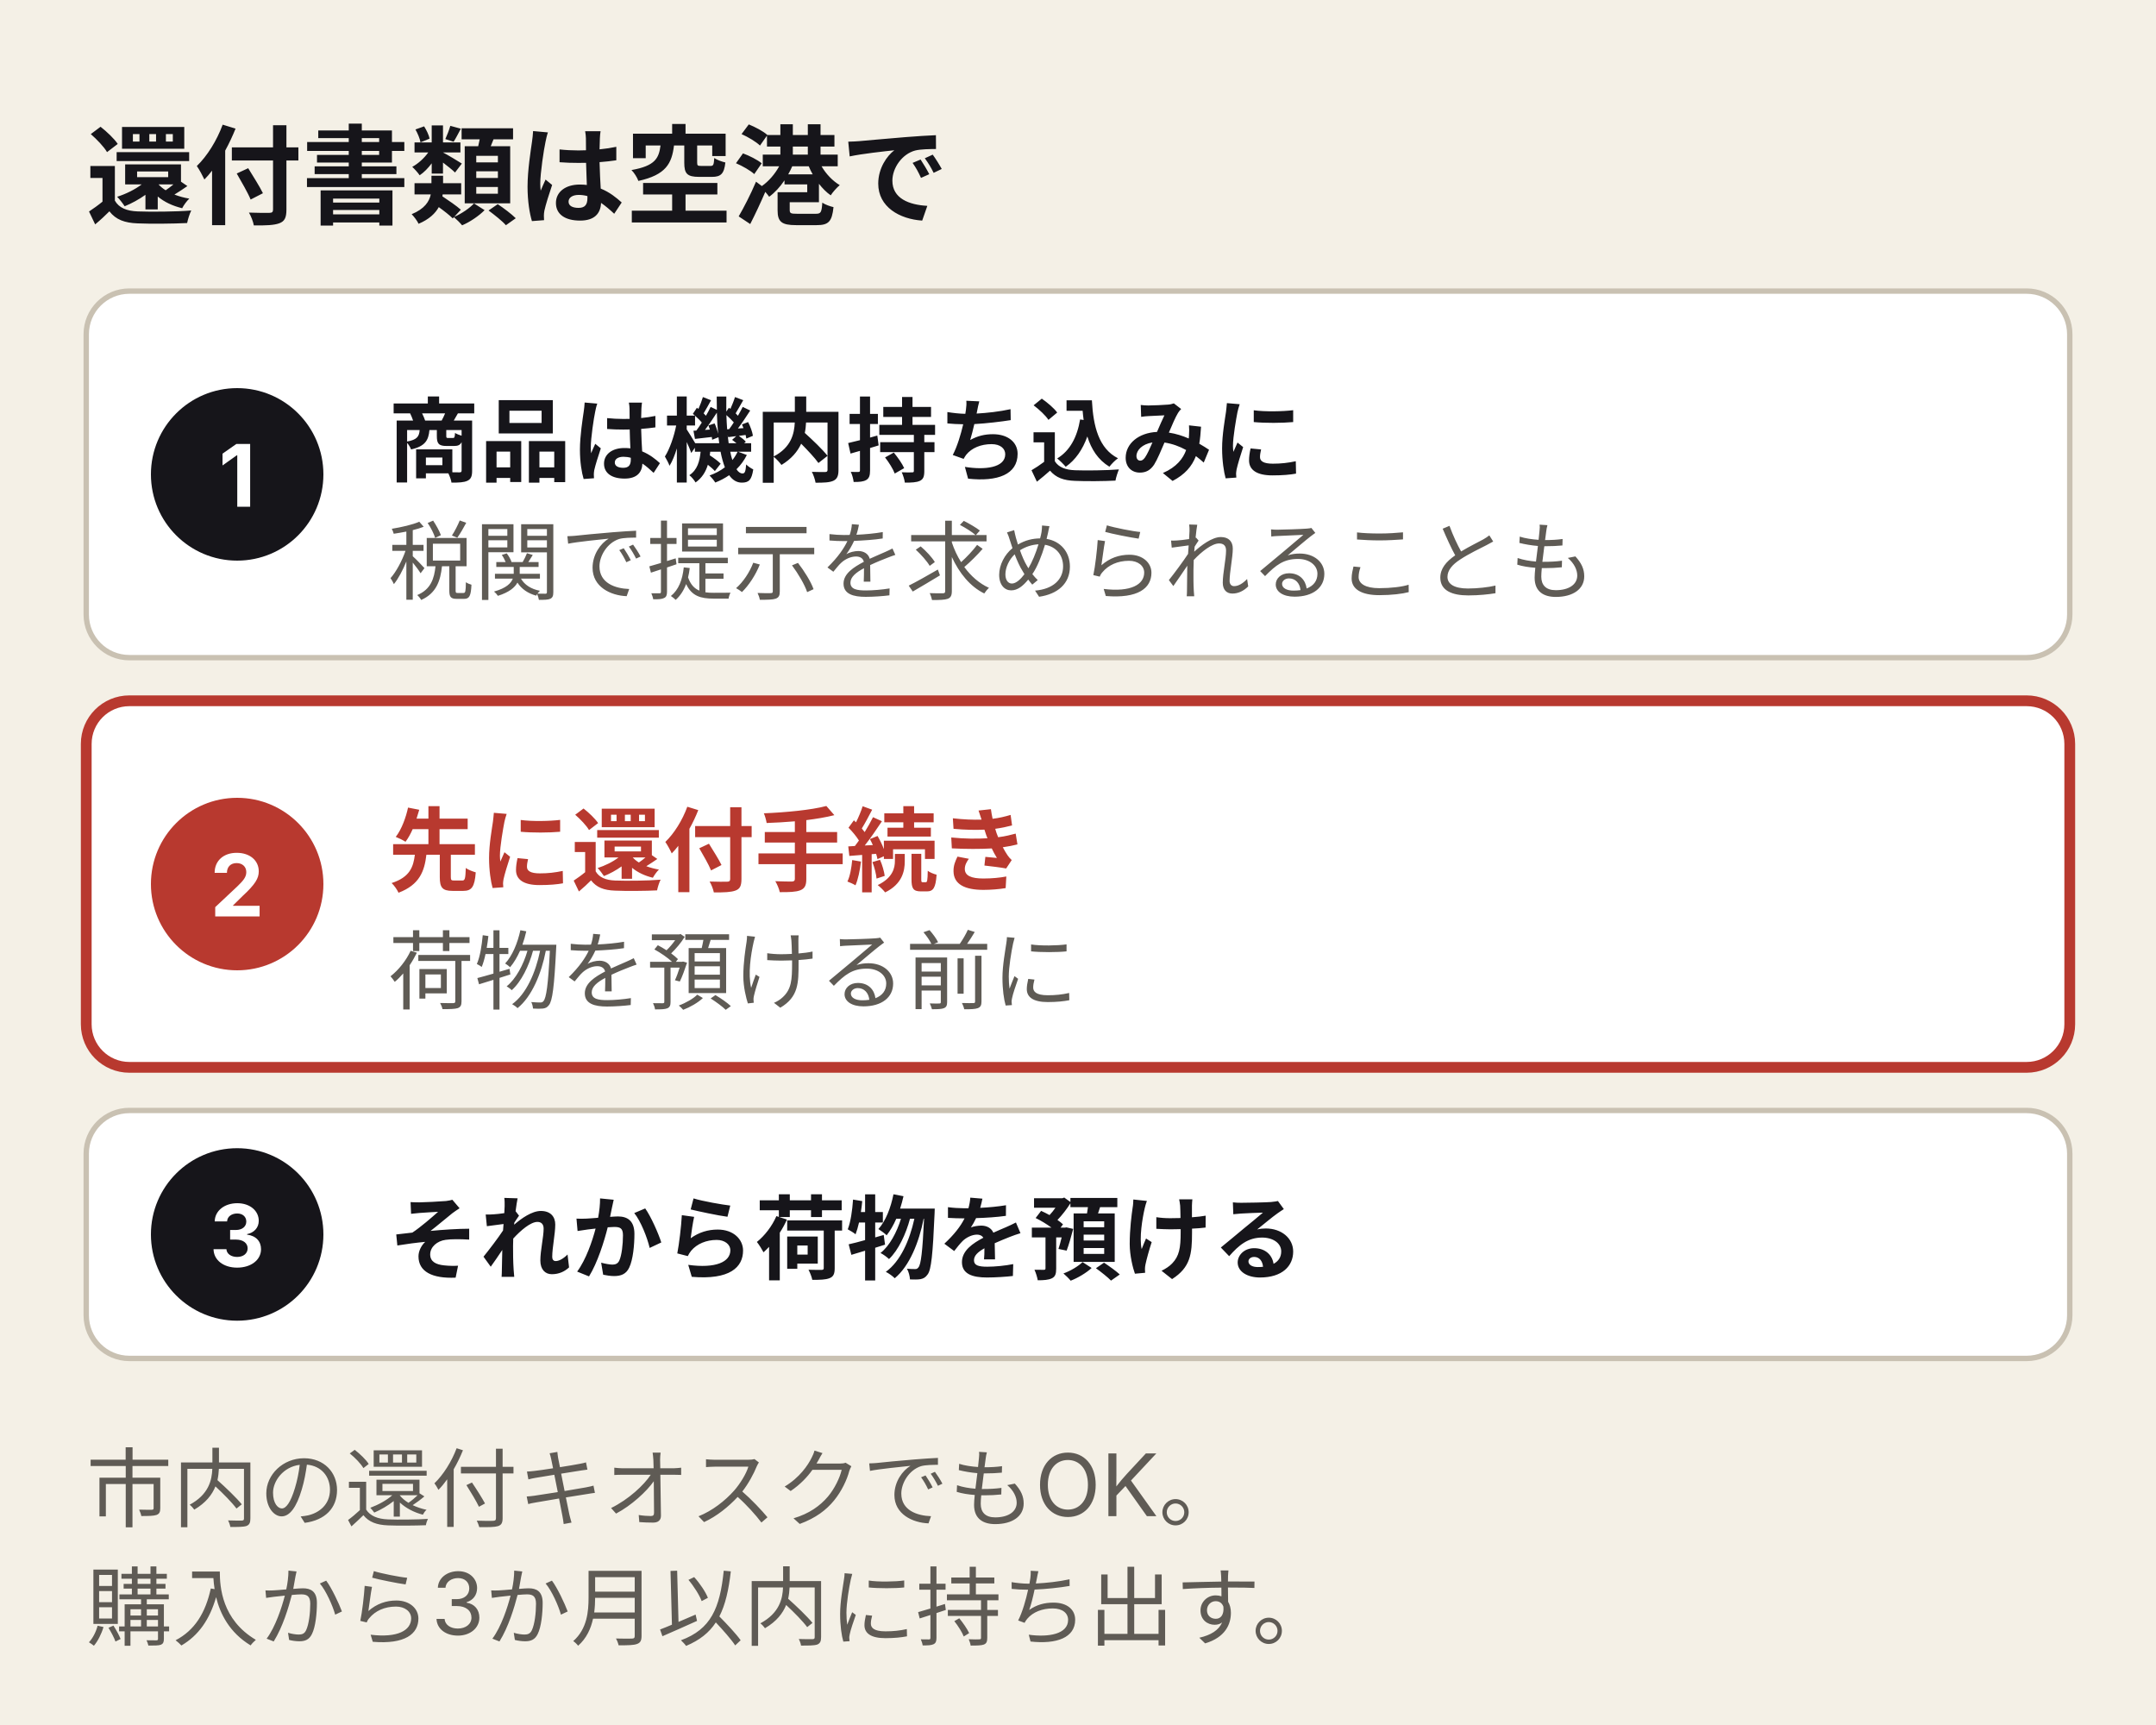
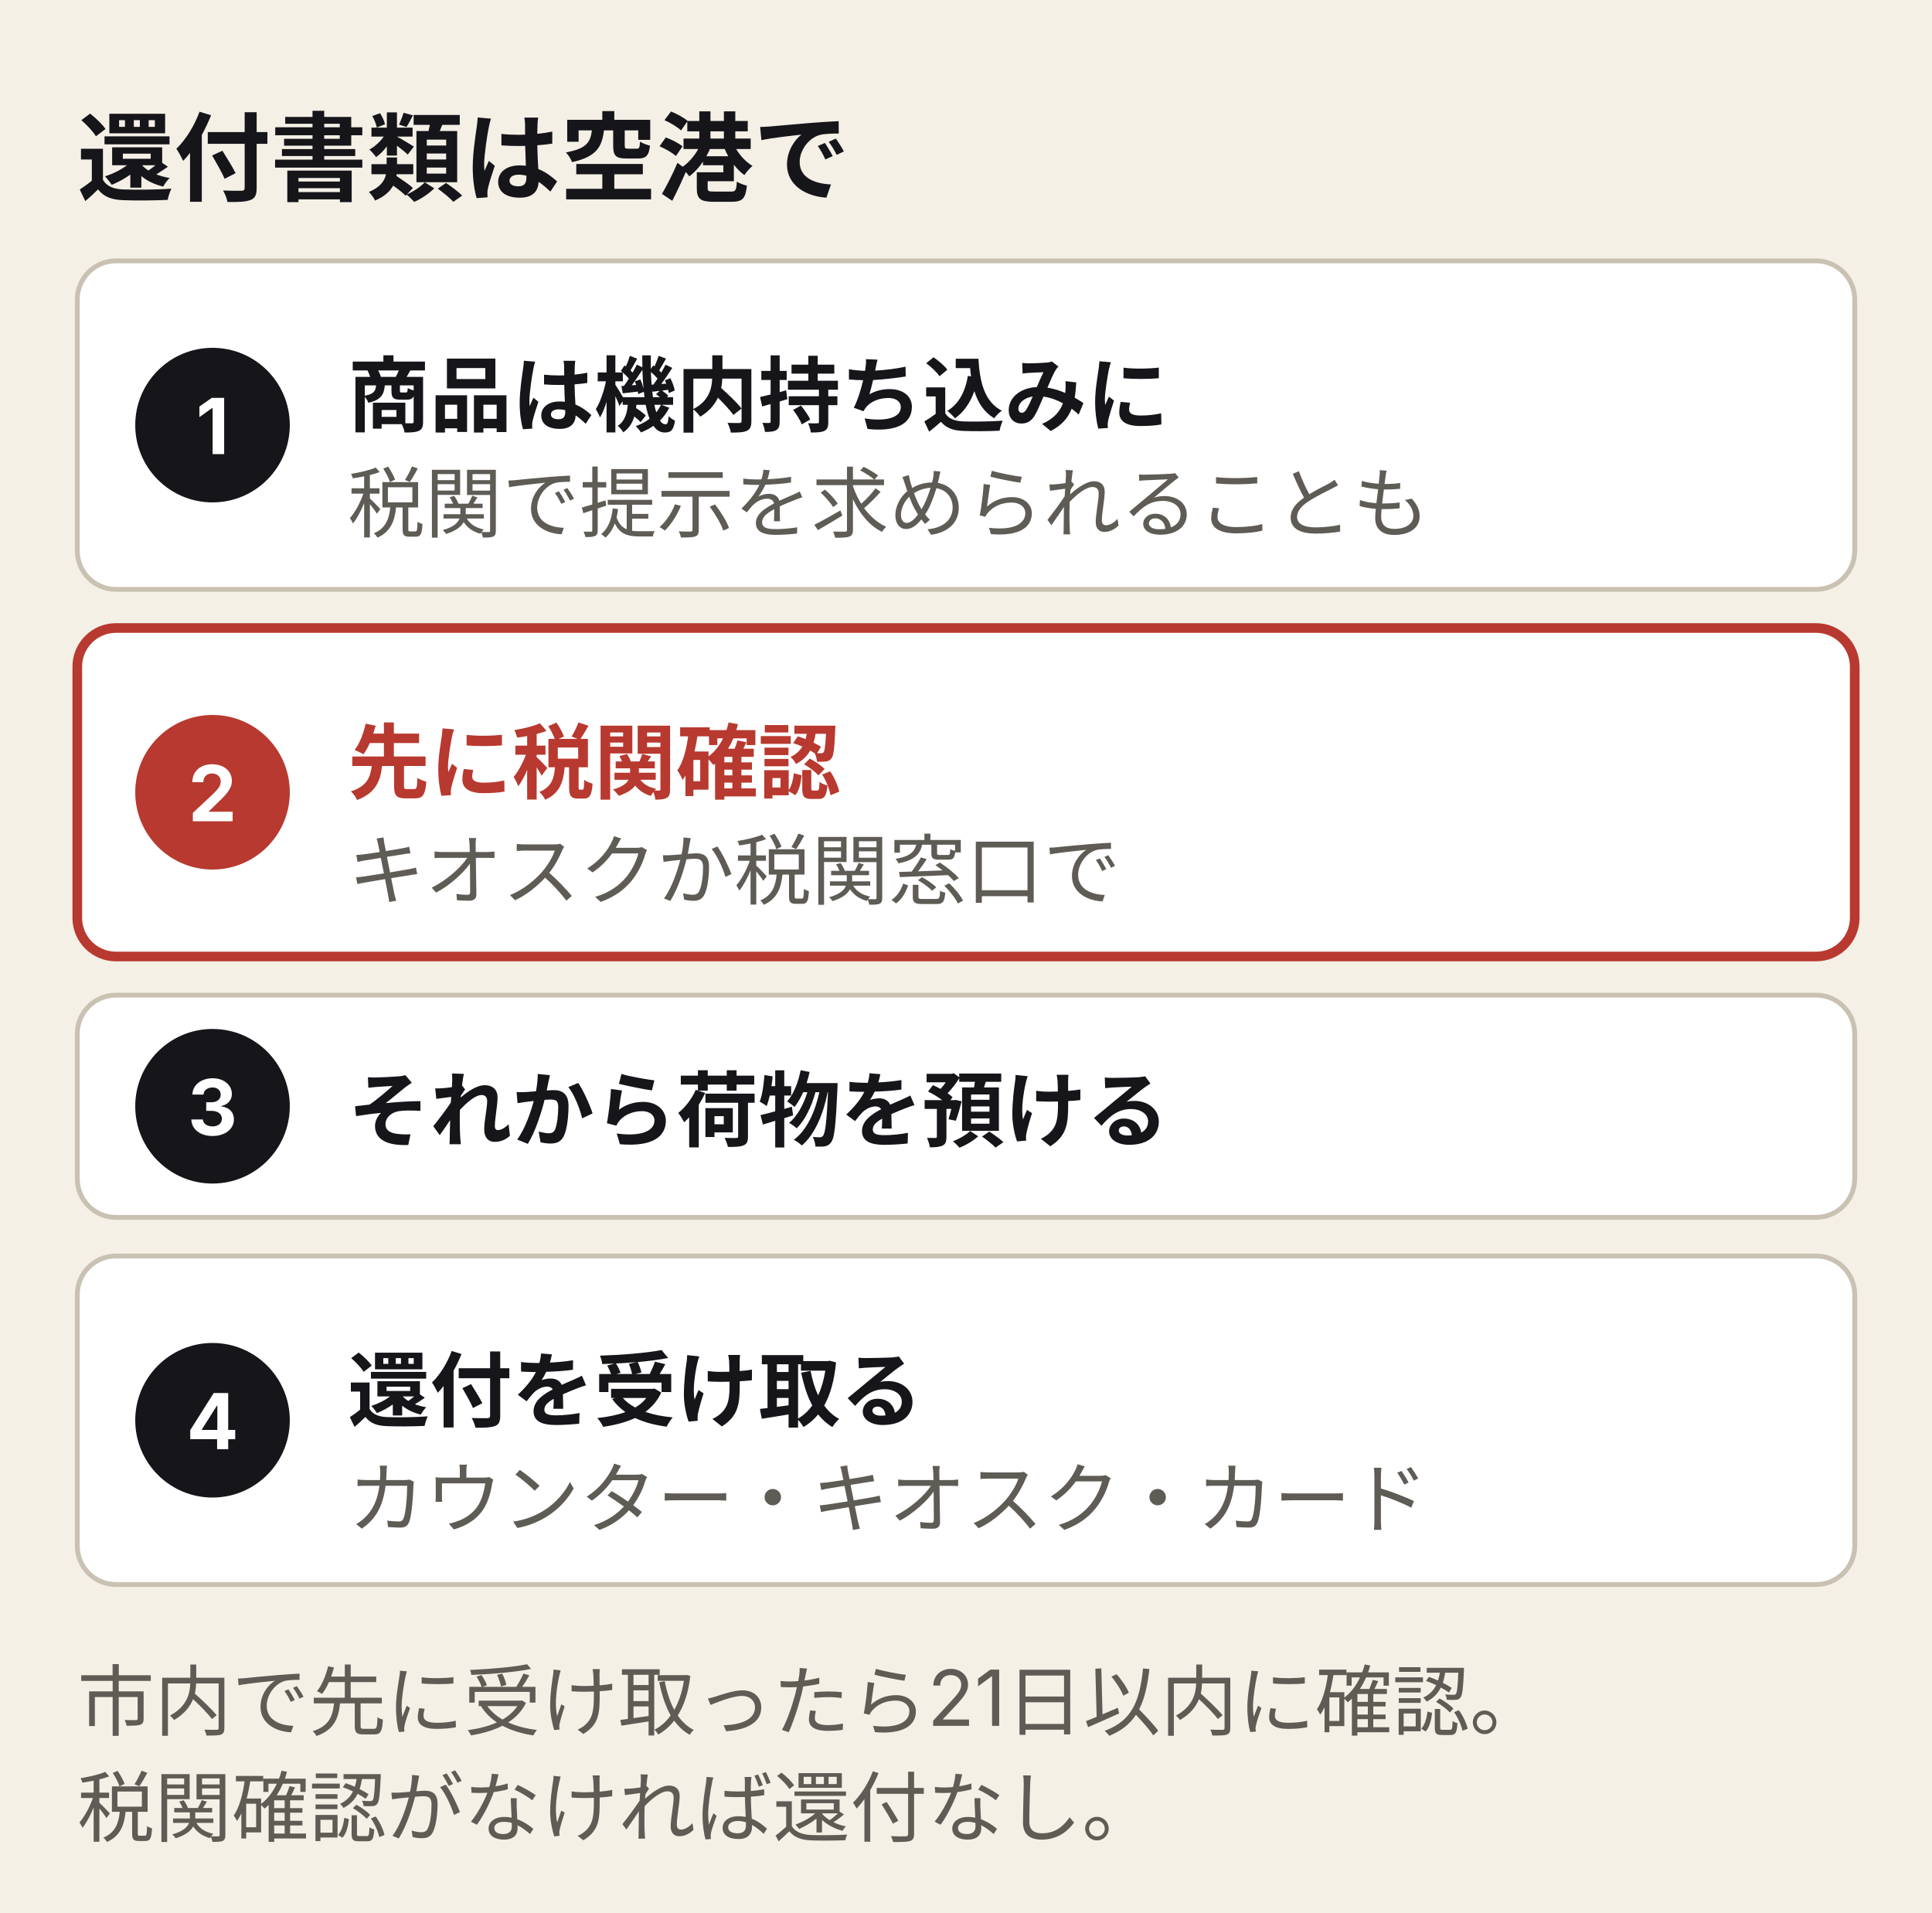
- <svg xmlns="http://www.w3.org/2000/svg" viewBox="0 0 400 320" role="img" aria-label="還付書類は空港で" font-family="system-ui, -apple-system, &quot;Noto Sans KR&quot;, &quot;Noto Sans JP&quot;, &quot;Noto Sans TC&quot;, sans-serif">
-   <rect width="400" height="320" fill="#f4f0e6" />
+ <svg xmlns="http://www.w3.org/2000/svg" viewBox="0 0 400 396" role="img" aria-label="還付書類は空港で" font-family="system-ui, -apple-system, &quot;Noto Sans KR&quot;, &quot;Noto Sans JP&quot;, &quot;Noto Sans TC&quot;, sans-serif">
+   <rect width="400" height="396" fill="#f4f0e6" />
  <text x="16" y="40" font-size="20" font-weight="700" fill="#16151a" text-anchor="start">還付書類は空港で</text>
  <rect x="16" y="54" width="368" height="68" rx="8" fill="#ffffff" stroke="#c9c1b2" stroke-width="1" />
  <circle cx="44.0" cy="88.0" r="16.0" fill="#16151a" />
  <text x="44.0" y="94.0" font-size="16" font-weight="700" fill="#ffffff" text-anchor="middle">1</text>
  <text x="72" y="88" font-size="17" font-weight="700" fill="#16151a" text-anchor="start">商品は機内持ち込みに</text>
  <text x="72" y="110" font-size="16" font-weight="400" fill="#5f5b55" text-anchor="start">税関で提示を求められることも</text>
  <rect x="16" y="130" width="368" height="68" rx="8" fill="#ffffff" stroke="#b8392f" stroke-width="2" />
  <circle cx="44.0" cy="164.0" r="16.0" fill="#b8392f" />
  <text x="44.0" y="170.0" font-size="16" font-weight="700" fill="#ffffff" text-anchor="middle">2</text>
-   <text x="72" y="164" font-size="17" font-weight="700" fill="#b8392f" text-anchor="start">先に還付手続き</text>
-   <text x="72" y="186" font-size="16" font-weight="400" fill="#5f5b55" text-anchor="start">荷物を預ける前に</text>
+   <text x="72" y="164" font-size="17" font-weight="700" fill="#b8392f" text-anchor="start">先に税関確認</text>
+   <text x="72" y="186" font-size="16" font-weight="400" fill="#5f5b55" text-anchor="start">キオスクか税関窓口で</text>
  <rect x="16" y="206" width="368" height="46" rx="8" fill="#ffffff" stroke="#c9c1b2" stroke-width="1" />
  <circle cx="44.0" cy="229.0" r="16.0" fill="#16151a" />
  <text x="44.0" y="235.0" font-size="16" font-weight="700" fill="#ffffff" text-anchor="middle">3</text>
  <text x="72" y="236" font-size="17" font-weight="700" fill="#16151a" text-anchor="start">それから荷物を預ける</text>
-   <text x="16" y="282" font-size="16" font-weight="400" fill="#5f5b55" text-anchor="start">市内の還付キオスクでもOK。</text>
-   <text x="16" y="304" font-size="16" font-weight="400" fill="#5f5b55" text-anchor="start">購入から3か月以内に持ち出す。</text>
+   <rect x="16" y="260" width="368" height="68" rx="8" fill="#ffffff" stroke="#c9c1b2" stroke-width="1" />
+   <circle cx="44.0" cy="294.0" r="16.0" fill="#16151a" />
+   <text x="44.0" y="300.0" font-size="16" font-weight="700" fill="#ffffff" text-anchor="middle">4</text>
+   <text x="72" y="294" font-size="17" font-weight="700" fill="#16151a" text-anchor="start">還付を受け取る</text>
+   <text x="72" y="316" font-size="16" font-weight="400" fill="#5f5b55" text-anchor="start">カウンター・キオスク・カード</text>
+   <text x="16" y="358" font-size="16" font-weight="400" fill="#5f5b55" text-anchor="start">市内で先に受け取ったら21日以内に確認。</text>
+   <text x="16" y="380" font-size="16" font-weight="400" fill="#5f5b55" text-anchor="start">税関確認がなければ還付なし。</text>
</svg>
